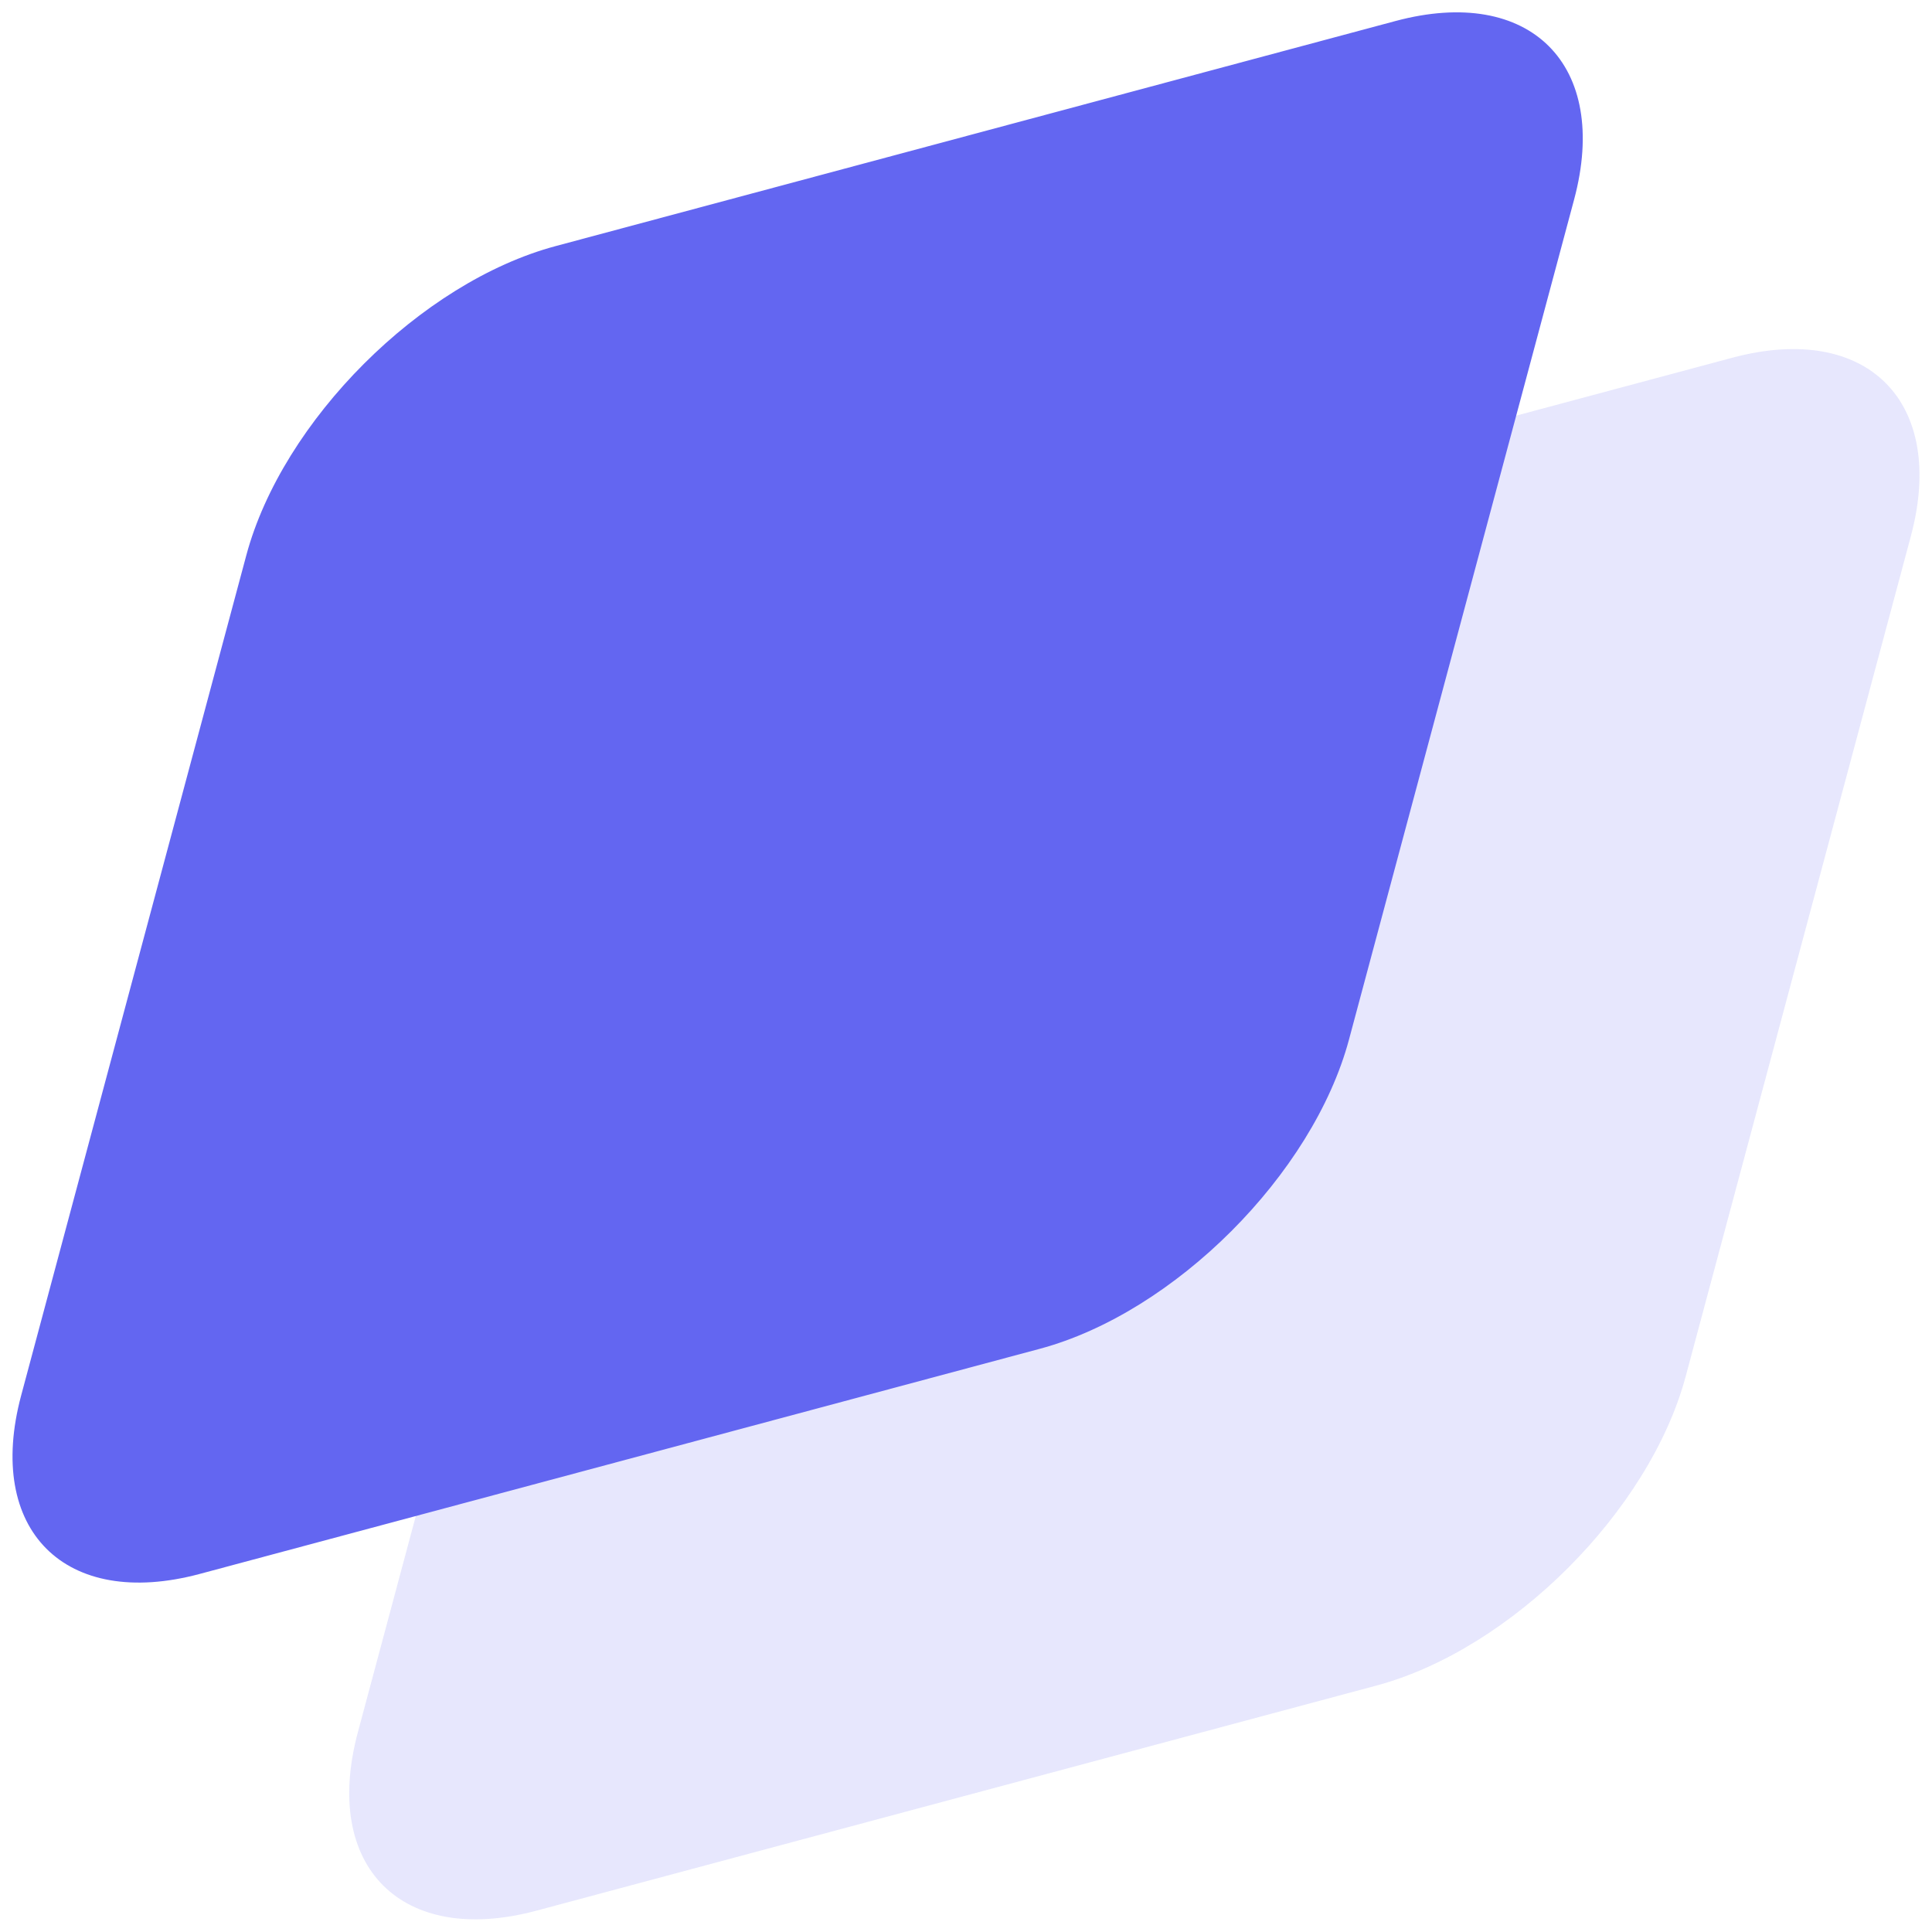
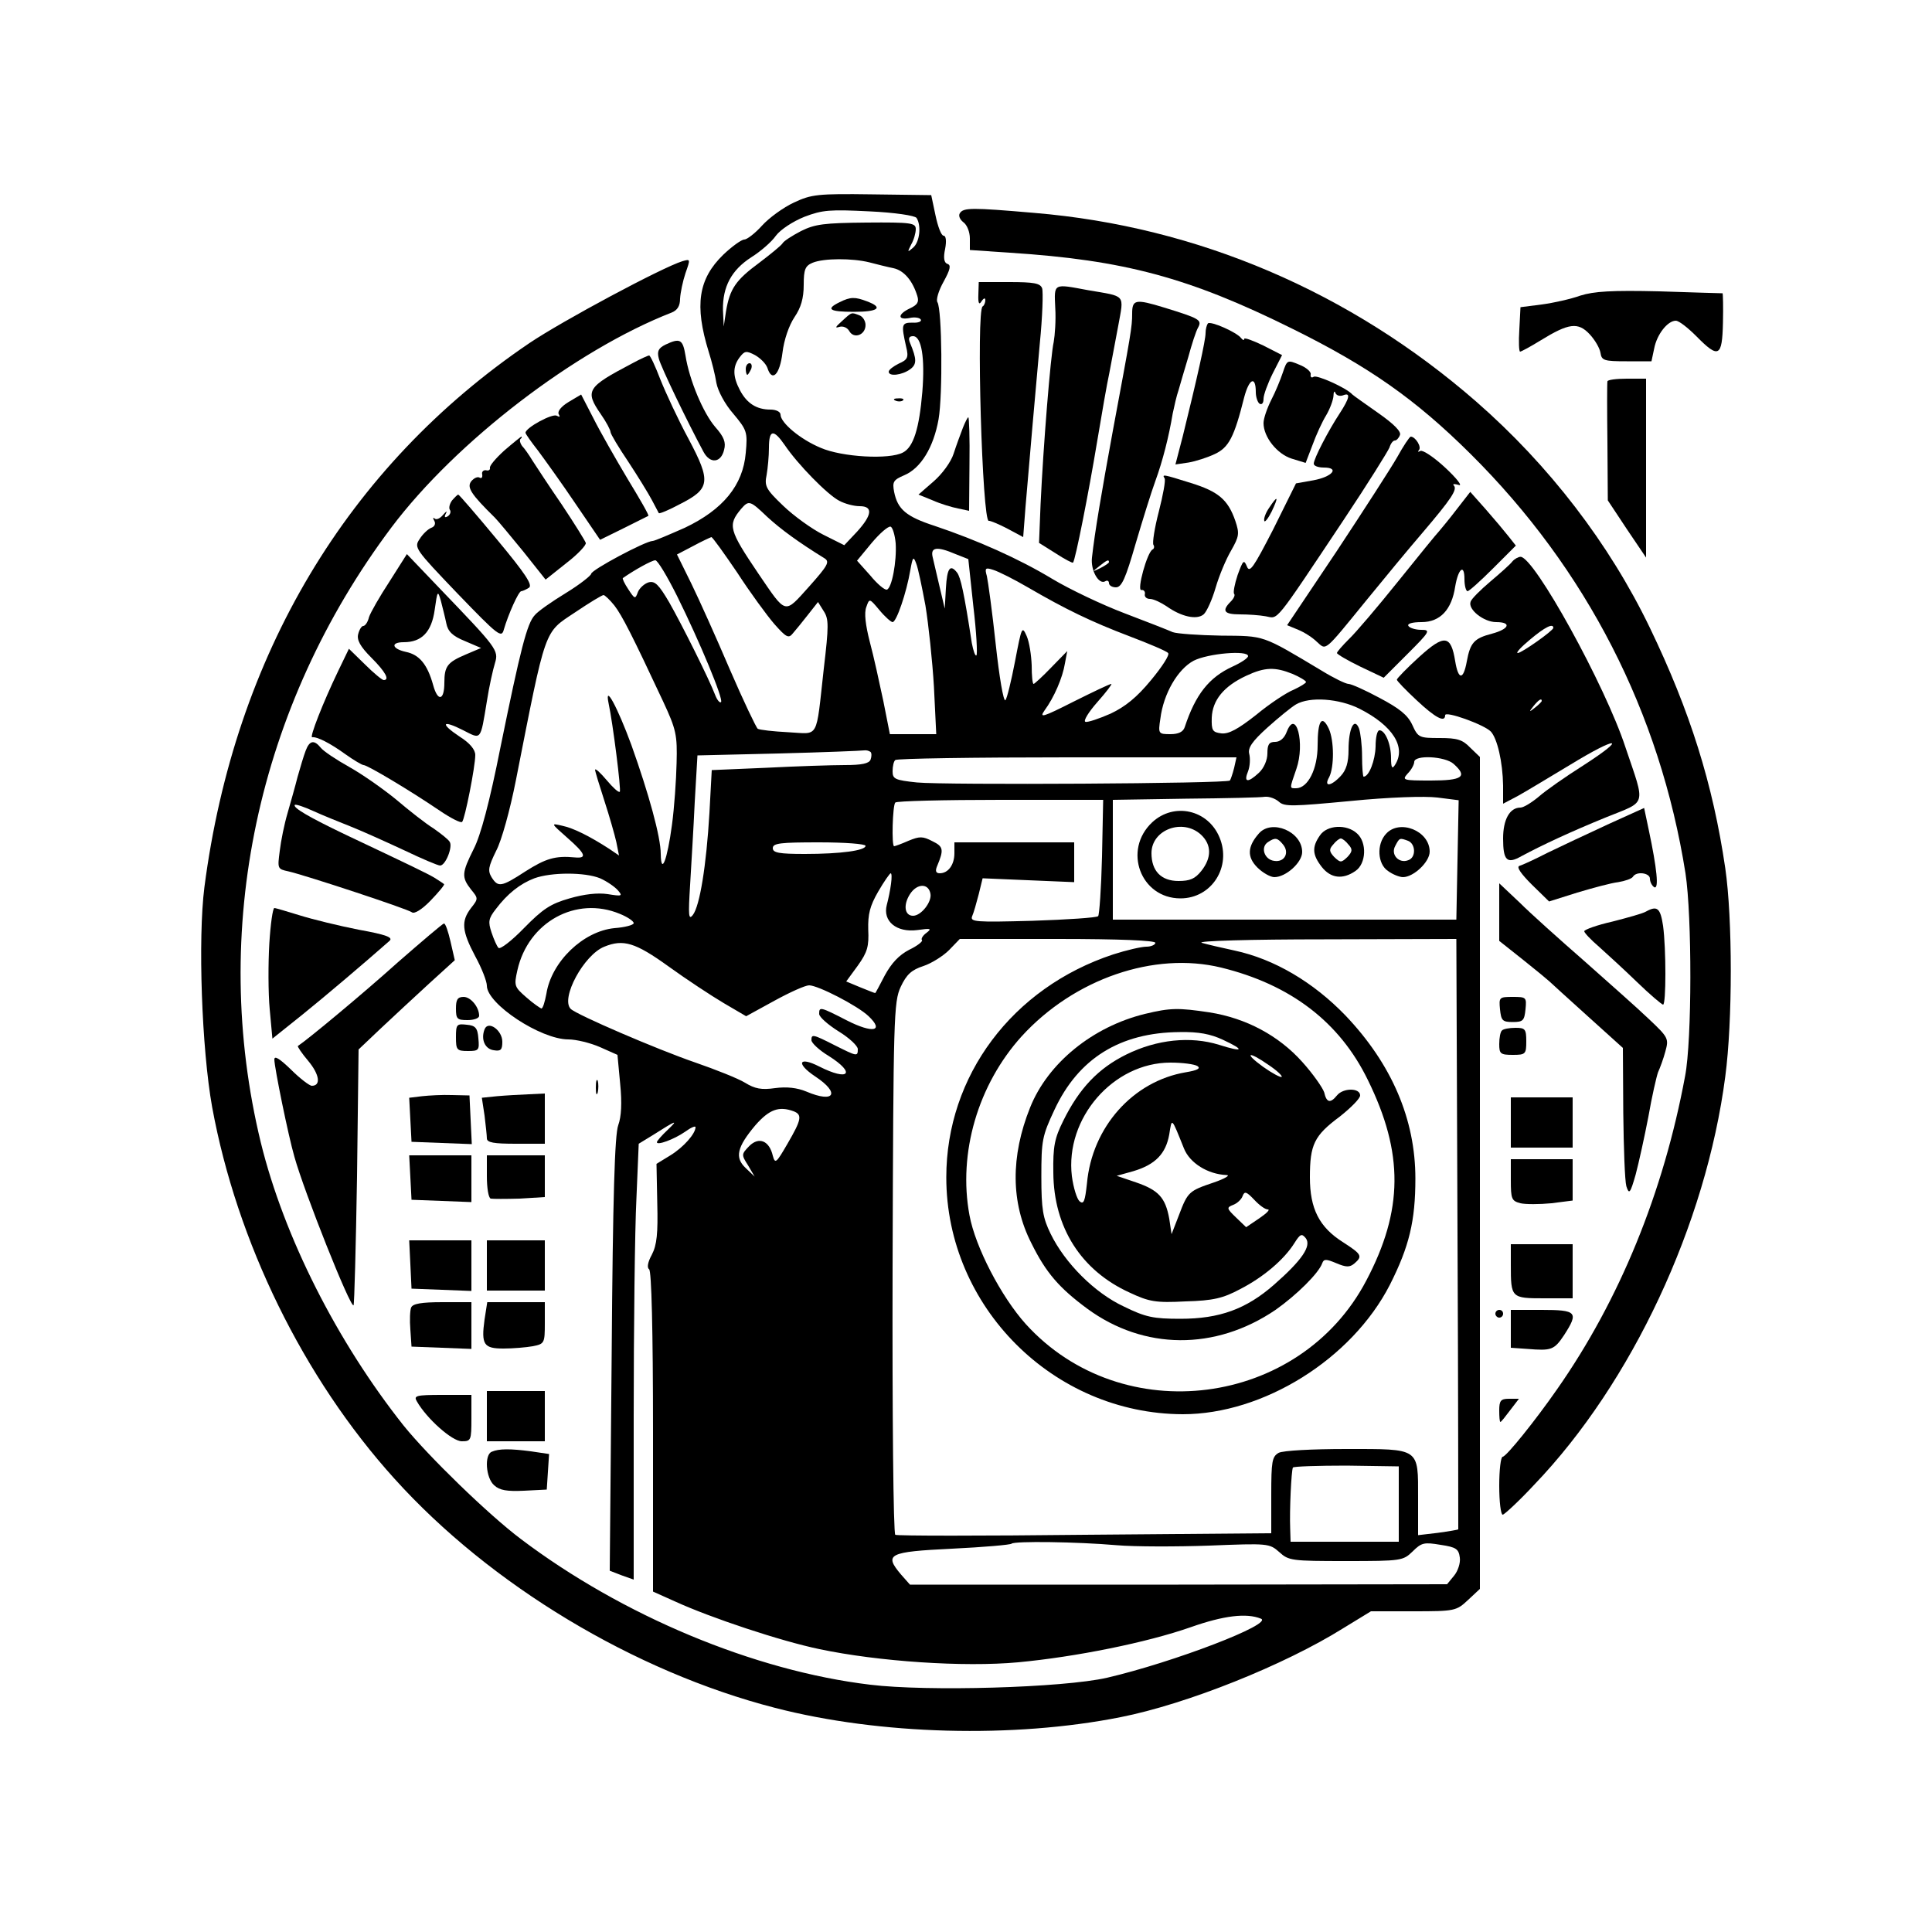
- <svg xmlns="http://www.w3.org/2000/svg" width="100%" height="100%" viewBox="0 0 512 512" fill="none">
-   <path opacity="0.16" d="M154.501 236.43C164.069 200.726 200.769 164.027 236.473 154.458L459.065 94.806C494.768 85.238 515.955 106.425 506.387 142.128L446.735 364.72C437.166 400.424 400.467 437.124 364.763 446.692L142.171 506.344C106.468 515.912 85.281 494.725 94.849 459.022L154.501 236.43Z" fill="#6366F1" />
-   <path d="M65.266 147.192C74.834 111.489 111.534 74.789 147.238 65.221L369.829 5.568C405.533 -4 426.72 17.187 417.152 52.891L357.499 275.482C347.931 311.186 311.231 347.886 275.528 357.454L52.936 417.106C17.232 426.674 -3.954 405.488 5.614 369.784L65.266 147.192Z" fill="#6366F1" />
+ <svg xmlns="http://www.w3.org/2000/svg" version="1.0" width="500pt" height="500pt" viewBox="0 0 500 500" preserveAspectRatio="xMidYMid meet">
+   <g transform="translate(0,500) scale(0.1,-0.1)" fill="#000000" stroke="none">
+     <path d="M2055 4476 c-28 -13 -65 -40 -83 -60 -18 -20 -39 -36 -46 -36 -7 0 -32 -18 -54 -39 -65 -63 -75 -131 -38 -251 8 -25 17 -61 20 -81 4 -21 22 -55 44 -80 35 -42 37 -47 32 -101 -7 -84 -59 -147 -158 -194 -41 -18 -78 -34 -83 -34 -18 0 -159 -75 -159 -85 -1 -5 -30 -28 -66 -50 -36 -22 -72 -47 -80 -57 -20 -21 -37 -88 -89 -343 -28 -141 -51 -227 -69 -262 -31 -62 -32 -73 -7 -105 19 -23 19 -24 0 -48 -26 -34 -24 -59 11 -125 17 -31 30 -65 30 -76 0 -47 139 -139 211 -139 20 0 57 -9 82 -20 l45 -20 7 -75 c5 -50 3 -85 -5 -107 -9 -24 -14 -183 -17 -593 l-5 -560 31 -12 31 -11 0 421 c0 232 3 486 7 564 l6 143 36 22 c63 40 67 41 39 14 -16 -15 -28 -29 -28 -32 0 -9 44 7 73 27 15 11 27 16 27 12 0 -17 -31 -52 -65 -73 l-36 -22 2 -102 c2 -78 -1 -108 -14 -133 -11 -20 -13 -34 -7 -38 6 -4 10 -156 10 -420 l0 -414 58 -26 c92 -42 272 -102 373 -123 152 -32 373 -47 514 -34 149 14 333 51 447 91 85 30 144 37 181 22 35 -13 -226 -113 -398 -153 -114 -26 -466 -36 -613 -18 -301 36 -642 179 -904 377 -85 64 -239 214 -303 293 -173 218 -310 489 -370 733 -133 548 -10 1128 338 1592 167 222 476 459 725 556 15 6 22 17 22 36 1 16 7 45 14 66 13 37 13 37 -8 31 -52 -16 -310 -154 -396 -212 -471 -319 -763 -808 -841 -1408 -17 -133 -7 -419 20 -569 64 -349 236 -701 472 -962 248 -275 620 -499 985 -593 271 -70 617 -79 894 -24 172 34 424 135 576 230 l72 44 110 0 c107 0 111 1 141 29 l31 29 0 1076 0 1077 -25 24 c-20 21 -34 25 -79 25 -53 0 -56 1 -71 34 -12 26 -34 43 -85 70 -37 20 -73 36 -80 36 -7 0 -38 15 -69 34 -157 94 -147 90 -261 91 -58 1 -114 5 -125 9 -11 5 -67 27 -125 49 -58 22 -142 62 -187 89 -86 52 -194 100 -304 137 -74 24 -96 43 -105 88 -5 26 -2 31 26 43 43 18 76 72 89 145 11 63 9 284 -3 303 -4 6 3 30 16 53 17 31 20 43 10 46 -9 3 -11 16 -6 39 4 21 2 34 -4 34 -6 0 -15 24 -21 53 l-11 52 -153 2 c-141 2 -157 0 -202 -21z m317 -40 c13 -20 8 -63 -9 -77 -15 -13 -15 -12 -5 8 7 12 12 30 12 40 0 16 -11 18 -128 17 -109 -1 -133 -4 -169 -22 -23 -12 -45 -26 -48 -32 -4 -6 -31 -28 -60 -50 -61 -45 -76 -67 -86 -125 l-6 -40 -2 43 c-1 60 22 103 73 136 24 15 53 40 64 56 12 16 44 37 74 49 47 18 67 19 168 14 66 -3 118 -11 122 -17z m-122 -115 c19 -5 47 -12 62 -15 28 -6 50 -33 62 -72 5 -16 0 -23 -19 -32 -32 -15 -33 -31 -1 -25 13 3 26 1 29 -4 3 -5 -7 -9 -21 -8 -29 0 -30 -4 -17 -62 7 -28 4 -34 -19 -44 -14 -7 -26 -16 -26 -21 0 -13 34 -9 55 6 18 13 18 26 0 69 -5 12 -2 17 8 17 22 0 31 -56 24 -144 -8 -95 -23 -143 -50 -157 -35 -19 -158 -12 -213 12 -53 22 -104 65 -104 86 0 7 -11 13 -26 13 -36 0 -61 16 -79 50 -19 36 -19 61 -1 85 13 17 17 18 40 6 14 -8 28 -22 32 -33 12 -38 32 -18 39 39 4 34 17 71 31 92 17 25 24 49 24 84 0 40 4 49 23 57 29 12 103 12 147 1z m-219 -473 c33 -49 110 -128 141 -144 15 -8 38 -14 53 -14 35 0 32 -23 -7 -66 l-33 -35 -54 27 c-30 15 -77 49 -104 75 -45 43 -49 51 -43 80 3 17 6 49 6 70 0 48 12 49 41 7z m-45 -186 c35 -32 80 -65 148 -107 14 -9 8 -19 -40 -73 -65 -72 -58 -74 -131 33 -77 114 -80 126 -45 168 20 23 23 22 68 -21z m332 -68 c3 -47 -10 -117 -23 -120 -6 -1 -25 15 -43 37 l-34 38 38 46 c21 25 43 44 49 42 5 -2 11 -21 13 -43z m-410 -76 c33 -51 77 -111 96 -133 31 -35 37 -38 48 -24 7 8 25 30 39 48 l26 33 15 -24 c13 -20 13 -38 0 -148 -21 -188 -11 -169 -92 -165 -39 2 -74 6 -79 9 -4 3 -37 72 -72 153 -35 82 -80 182 -100 223 l-37 75 42 22 c22 12 44 22 47 23 3 0 33 -42 67 -92z m565 48 l33 -13 13 -122 c8 -67 11 -124 8 -127 -3 -3 -8 11 -12 32 -20 131 -29 170 -38 182 -18 23 -26 12 -29 -40 l-3 -53 -13 55 c-7 30 -15 65 -18 77 -7 27 10 30 59 9z m-78 -133 c8 -49 18 -143 22 -210 l6 -123 -60 0 -60 0 -17 86 c-10 47 -25 116 -35 153 -11 43 -15 75 -9 90 8 23 8 23 34 -8 14 -17 30 -31 34 -31 10 0 36 76 46 135 6 34 8 36 15 17 5 -12 15 -61 24 -109z m-643 25 c59 -119 121 -268 114 -275 -3 -3 -10 5 -15 18 -16 42 -86 182 -119 240 -27 46 -37 56 -53 52 -11 -3 -24 -15 -28 -25 -7 -19 -8 -19 -25 7 -10 15 -16 28 -14 29 30 21 75 46 84 46 6 0 31 -42 56 -92z m908 22 c98 -57 164 -89 264 -127 50 -19 95 -38 99 -43 5 -4 -15 -35 -44 -70 -37 -45 -67 -69 -105 -87 -30 -13 -59 -23 -65 -21 -6 2 8 25 31 51 23 26 39 47 36 47 -4 0 -48 -21 -98 -46 -79 -40 -89 -43 -75 -23 25 34 47 85 53 122 l6 32 -41 -42 c-23 -24 -44 -43 -46 -43 -3 0 -5 21 -5 48 -1 26 -6 60 -13 76 -12 27 -13 24 -30 -65 -10 -52 -21 -97 -25 -101 -5 -5 -16 61 -25 144 -9 84 -20 164 -23 177 -6 21 -4 23 17 16 13 -4 53 -24 89 -45z m-1070 -47 c20 -26 46 -77 126 -248 34 -73 37 -87 35 -160 -1 -44 -6 -116 -12 -160 -12 -90 -28 -132 -29 -75 0 44 -31 156 -76 282 -36 98 -70 161 -59 108 11 -51 33 -225 29 -229 -3 -3 -18 11 -34 30 -16 19 -29 31 -30 27 0 -4 11 -40 24 -80 13 -40 27 -89 31 -107 l7 -35 -25 17 c-51 33 -93 54 -122 60 -30 7 -30 7 13 -31 48 -42 52 -54 20 -51 -51 5 -76 -3 -128 -36 -63 -41 -71 -42 -88 -15 -10 17 -8 27 12 68 14 26 36 106 51 182 79 401 72 381 153 435 37 25 70 45 74 45 3 0 16 -12 28 -27z m1640 -131 c0 -5 -18 -17 -40 -27 -61 -28 -96 -72 -124 -157 -4 -12 -16 -18 -37 -18 -31 0 -32 1 -26 40 8 65 45 128 86 150 37 19 141 28 141 12z m115 -46 c19 -8 35 -18 35 -21 0 -3 -15 -12 -32 -20 -18 -7 -62 -36 -97 -65 -47 -37 -71 -50 -90 -48 -23 3 -26 7 -25 41 2 45 31 81 89 108 49 23 75 23 120 5z m173 -90 c87 -44 122 -100 92 -146 -7 -11 -10 -7 -10 18 0 36 -15 72 -30 72 -6 0 -10 -19 -10 -42 -1 -36 -17 -78 -31 -78 -2 0 -4 24 -4 53 0 28 -4 61 -8 72 -12 30 -27 0 -27 -56 0 -32 -6 -52 -20 -67 -26 -28 -45 -29 -30 -3 13 26 13 94 -1 125 -18 38 -29 21 -29 -43 0 -61 -25 -111 -56 -111 -17 0 -17 -2 1 50 23 66 -1 158 -25 96 -6 -16 -17 -26 -30 -26 -16 0 -20 -7 -20 -30 0 -17 -9 -38 -22 -50 -29 -27 -40 -25 -28 4 5 13 6 33 3 45 -4 15 7 32 47 68 29 26 62 53 74 60 36 21 112 15 164 -11z m-1265 -112 c3 -3 3 -12 0 -20 -4 -10 -23 -14 -67 -14 -33 0 -125 -3 -203 -7 l-141 -6 -6 -111 c-8 -136 -25 -241 -43 -264 -11 -14 -12 -2 -7 78 3 52 9 149 12 215 l7 120 210 5 c116 3 215 7 221 8 6 1 13 -1 17 -4z m941 -41 c-4 -16 -9 -30 -11 -33 -7 -8 -739 -12 -810 -5 -57 6 -63 9 -63 29 0 13 3 26 7 29 3 4 204 7 445 7 l438 0 -6 -27z m568 10 c37 -33 23 -43 -59 -43 -73 0 -75 1 -60 18 10 10 17 24 17 30 0 19 80 15 102 -5z m-452 -98 c14 -13 36 -12 185 2 100 10 193 13 225 9 l55 -7 -3 -154 -3 -155 -444 0 -445 0 0 155 0 155 188 3 c103 1 196 3 206 5 11 1 27 -5 36 -13z m-458 -142 c-2 -82 -7 -151 -10 -154 -4 -4 -80 -9 -170 -12 -148 -4 -162 -3 -156 12 4 9 11 34 17 57 l10 41 118 -5 119 -5 0 52 0 51 -155 0 -155 0 0 -28 c0 -30 -16 -52 -38 -52 -10 0 -12 6 -7 18 18 43 17 51 -12 65 -25 13 -33 13 -62 1 -18 -8 -35 -14 -37 -14 -7 0 -4 106 3 113 3 4 126 7 272 7 l266 0 -3 -147z m-612 28 c0 -12 -63 -21 -157 -21 -67 0 -83 3 -83 15 0 13 20 15 120 15 66 0 120 -4 120 -9z m-687 -84 c18 -8 38 -22 46 -31 13 -15 11 -16 -26 -10 -26 4 -61 0 -99 -11 -49 -14 -69 -27 -118 -77 -32 -33 -62 -56 -66 -51 -4 4 -12 22 -18 40 -9 27 -8 36 11 60 30 40 63 66 100 80 44 16 131 16 170 0z m753 -14 c-2 -16 -7 -40 -11 -55 -11 -42 25 -72 79 -65 35 5 38 4 24 -7 -10 -7 -15 -16 -12 -19 3 -3 -12 -15 -33 -25 -27 -14 -46 -35 -63 -66 -13 -25 -24 -46 -25 -46 -2 0 -19 7 -39 15 l-36 15 30 41 c25 35 29 50 27 93 -1 40 4 61 26 99 15 26 30 47 32 47 3 0 3 -12 1 -27z m102 -26 c4 -21 -24 -57 -45 -57 -22 0 -26 28 -8 56 18 28 48 29 53 1z m-804 -52 c20 -8 36 -19 36 -24 0 -5 -23 -11 -50 -13 -81 -8 -163 -87 -176 -170 -4 -21 -9 -38 -13 -38 -3 1 -21 13 -39 29 -31 27 -32 30 -23 70 28 125 152 193 265 146z m1386 -75 c0 -5 -11 -10 -23 -10 -13 0 -52 -9 -86 -20 -261 -86 -432 -314 -432 -577 0 -335 277 -612 612 -613 208 0 437 142 536 335 50 99 66 165 66 275 0 153 -61 296 -181 422 -83 86 -184 146 -287 168 -33 7 -71 16 -85 20 -14 5 128 9 317 9 l342 1 3 -762 c2 -420 2 -764 2 -766 -1 -1 -24 -5 -53 -9 l-51 -6 0 96 c0 131 6 127 -186 127 -88 0 -164 -4 -175 -10 -17 -10 -19 -22 -19 -109 l0 -99 -482 -4 c-266 -3 -487 -3 -491 0 -5 2 -8 313 -7 691 2 651 3 688 21 727 15 32 28 44 59 54 21 7 51 26 66 41 l28 29 253 0 c162 0 253 -4 253 -10z m-1260 -61 c47 -34 111 -76 143 -95 l58 -34 73 40 c40 22 80 40 90 40 23 0 126 -53 154 -80 41 -39 11 -45 -56 -11 -70 36 -72 36 -72 17 0 -8 23 -28 50 -45 28 -17 50 -38 50 -46 0 -20 -2 -19 -60 10 -57 29 -60 29 -60 13 0 -7 20 -26 45 -41 71 -45 52 -66 -25 -27 -53 27 -61 8 -10 -26 65 -43 50 -70 -23 -39 -24 10 -51 13 -81 9 -35 -5 -52 -2 -78 14 -18 11 -76 34 -128 52 -99 34 -308 124 -323 139 -27 27 34 140 87 161 49 20 80 11 166 -51z m1430 -3 c180 -44 307 -141 380 -291 93 -189 92 -337 -4 -519 -172 -328 -632 -387 -881 -113 -64 71 -131 200 -146 282 -30 161 22 338 135 463 136 149 343 220 516 178z m-1106 -372 c23 -9 20 -22 -16 -84 -29 -50 -32 -53 -38 -31 -9 39 -36 50 -61 25 -20 -21 -21 -22 -3 -50 l17 -29 -23 22 c-29 27 -23 54 25 111 36 41 61 50 99 36z m1566 -1016 l0 -98 -140 0 -140 0 -1 33 c-2 50 3 151 7 159 2 3 65 5 139 5 l135 -2 0 -97z m-730 -107 c47 -4 155 -4 240 -1 152 6 155 6 181 -17 24 -22 32 -23 173 -23 144 0 147 1 172 25 23 23 30 24 72 17 41 -6 47 -11 50 -33 2 -14 -5 -35 -15 -47 l-18 -22 -695 -1 -695 0 -23 26 c-45 53 -33 59 132 67 82 4 151 10 154 13 7 7 169 5 272 -4z" />
+     <path d="M2173 4218 c-37 -18 -27 -25 37 -25 63 0 77 11 34 27 -31 12 -43 12 -71 -2z" />
+     <path d="M2179 4169 c-17 -15 -19 -19 -7 -15 10 3 21 -2 26 -11 12 -21 42 -10 42 16 0 10 -7 22 -16 25 -21 8 -19 9 -45 -15z" />
+     <path d="M1930 4045 c0 -8 2 -15 4 -15 2 0 6 7 10 15 3 8 1 15 -4 15 -6 0 -10 -7 -10 -15z" />
+     <path d="M2318 3963 c7 -3 16 -2 19 1 4 3 -2 6 -13 5 -11 0 -14 -3 -6 -6z" />
+     <path d="M2982 2872 c-77 -72 -30 -197 73 -197 81 0 133 82 101 158 -30 72 -118 91 -174 39z m126 -32 c28 -26 28 -60 1 -94 -16 -20 -29 -26 -59 -26 -45 0 -70 26 -70 72 0 61 81 91 128 48z" />
+     <path d="M3258 2843 c-30 -34 -31 -61 -4 -88 14 -14 34 -25 44 -25 30 0 72 38 72 65 0 53 -79 86 -112 48z m62 -28 c18 -21 5 -47 -22 -43 -26 3 -37 36 -16 49 18 12 24 11 38 -6z" />
+     <path d="M3416 2838 c-21 -30 -20 -50 5 -82 23 -29 54 -33 87 -10 28 19 30 74 4 97 -27 25 -78 22 -96 -5z m74 -24 c11 -12 10 -18 -3 -32 -16 -15 -18 -15 -34 0 -13 14 -14 20 -3 32 7 9 16 16 20 16 4 0 13 -7 20 -16z" />
+     <path d="M3587 2842 c-25 -27 -22 -78 5 -96 12 -9 30 -16 39 -16 27 0 69 39 69 66 0 54 -78 85 -113 46z m57 -18 c20 -8 21 -43 1 -50 -24 -10 -47 14 -34 37 11 21 11 21 33 13z" />
+     <path d="M2963 2376 c-135 -33 -251 -127 -297 -242 -51 -127 -50 -247 3 -351 38 -77 72 -116 145 -170 146 -107 331 -109 487 -3 54 38 112 95 121 121 4 11 10 11 36 0 26 -11 35 -11 47 -1 22 19 19 24 -29 55 -62 39 -86 87 -86 168 0 85 11 108 77 157 29 23 53 47 53 55 0 20 -44 20 -60 0 -17 -21 -27 -19 -33 8 -4 12 -29 48 -57 79 -61 68 -145 113 -240 128 -80 12 -101 12 -167 -4z m202 -67 c58 -27 53 -33 -10 -13 -74 23 -161 14 -240 -25 -73 -36 -122 -88 -163 -171 -23 -46 -27 -67 -26 -135 1 -142 72 -253 197 -310 51 -24 68 -27 145 -23 72 2 97 8 142 32 60 31 113 76 140 119 15 24 19 25 29 13 16 -20 -9 -57 -82 -121 -72 -63 -141 -88 -242 -88 -70 0 -90 4 -147 32 -75 35 -152 112 -189 188 -20 41 -24 63 -24 148 0 93 2 105 34 173 62 133 170 200 324 201 49 1 80 -5 112 -20z m118 -65 c21 -14 36 -28 34 -31 -3 -2 -24 9 -48 26 -51 37 -39 42 14 5z m-184 -3 c9 -6 0 -11 -30 -16 -137 -23 -243 -142 -256 -288 -5 -45 -8 -55 -19 -46 -7 6 -16 35 -20 65 -18 150 107 294 255 294 31 0 62 -4 70 -9z m-35 -213 c15 -38 62 -67 110 -69 11 0 -3 -9 -32 -19 -65 -22 -68 -24 -91 -85 l-19 -49 -6 40 c-10 55 -28 74 -86 94 l-50 17 43 12 c57 17 84 45 93 95 7 44 5 46 38 -36z m217 -158 c7 0 -3 -10 -22 -23 l-34 -23 -26 25 c-25 24 -25 26 -7 33 10 4 21 14 24 23 5 13 10 11 30 -10 13 -14 28 -25 35 -25z" />
+     <path d="M2484 4448 c-4 -6 0 -16 9 -23 10 -7 17 -26 17 -42 l0 -30 103 -7 c296 -19 464 -64 732 -197 198 -98 318 -182 461 -324 300 -298 490 -669 556 -1085 17 -111 17 -432 -1 -525 -56 -302 -170 -580 -331 -810 -57 -82 -132 -175 -141 -175 -5 0 -9 -34 -9 -75 0 -41 4 -75 9 -75 4 0 42 35 82 78 252 263 444 673 494 1056 19 143 19 408 0 539 -32 218 -91 406 -195 622 -105 218 -261 421 -450 586 -326 284 -722 453 -1143 488 -162 14 -184 14 -193 -1z" />
+     <path d="M2532 4238 c-1 -23 2 -28 8 -18 6 9 10 10 10 3 0 -6 -3 -14 -7 -16 -17 -11 -1 -559 16 -555 3 1 25 -8 48 -20 l41 -22 6 78 c11 130 25 291 37 423 7 70 9 134 6 143 -5 13 -21 16 -85 16 l-79 0 -1 -32z" />
+     <path d="M2731 4203 c2 -32 -1 -71 -4 -88 -8 -34 -27 -269 -34 -420 l-4 -100 43 -27 c23 -15 44 -26 45 -24 6 6 41 184 62 311 12 72 26 153 32 180 5 28 16 83 23 122 15 83 21 75 -78 92 -91 17 -88 19 -85 -46z" />
+     <path d="M4090 4235 c-25 -9 -70 -19 -100 -23 l-55 -7 -3 -58 c-2 -31 -1 -57 2 -57 3 0 27 13 53 29 73 45 97 48 127 16 14 -15 26 -36 28 -48 3 -20 9 -22 68 -22 l64 0 7 33 c7 37 35 72 56 72 8 0 31 -18 53 -40 58 -59 67 -54 69 35 1 41 0 75 -1 76 -2 0 -75 2 -163 5 -124 3 -170 0 -205 -11z" />
+     <path d="M2930 4188 c0 -34 -3 -51 -50 -303 -29 -158 -47 -264 -54 -328 -4 -33 18 -72 35 -61 5 3 9 0 9 -5 0 -6 8 -11 18 -11 15 0 25 23 51 113 18 61 41 135 51 162 19 52 35 115 45 175 4 19 10 46 15 60 4 14 15 52 25 85 9 33 20 68 26 78 10 19 3 23 -88 51 -75 23 -83 21 -83 -16z m-60 -643 c0 -2 -10 -9 -22 -15 -22 -11 -22 -10 -4 4 21 17 26 19 26 11z" />
+     <path d="M3126 4163 c-3 -4 -6 -15 -6 -25 0 -19 -22 -117 -59 -267 l-19 -73 34 5 c18 3 49 13 68 22 36 17 50 43 76 147 13 49 30 56 30 13 0 -13 5 -27 10 -30 6 -3 10 2 10 13 0 10 11 40 24 66 l24 47 -49 25 c-27 13 -49 21 -49 17 0 -5 -4 -3 -8 2 -11 15 -79 45 -86 38z" />
+     <path d="M1722 4108 c-18 -9 -22 -17 -17 -36 5 -21 74 -164 116 -242 17 -31 45 -28 53 6 5 19 0 33 -23 59 -31 36 -67 121 -77 185 -7 42 -14 46 -52 28z" />
+     <path d="M1635 4059 c-116 -61 -122 -70 -80 -131 14 -20 25 -41 25 -46 0 -5 21 -40 46 -77 25 -38 52 -82 61 -99 9 -17 17 -32 18 -34 2 -2 26 8 54 23 79 40 82 58 23 169 -27 50 -59 119 -73 154 -13 34 -26 62 -29 62 -3 0 -23 -9 -45 -21z" />
+     <path d="M3320 4036 c-6 -18 -19 -50 -30 -71 -11 -22 -20 -48 -20 -60 0 -36 35 -80 73 -92 l36 -11 18 47 c9 25 25 60 35 76 10 17 18 39 19 50 0 11 3 15 5 8 3 -7 12 -9 20 -6 20 8 17 -7 -9 -47 -29 -44 -67 -117 -67 -130 0 -6 12 -10 26 -10 42 0 22 -24 -27 -33 l-45 -8 -59 -119 c-51 -99 -61 -114 -68 -96 -8 19 -10 16 -24 -22 -8 -24 -12 -46 -9 -49 3 -3 -1 -12 -9 -20 -24 -24 -17 -33 24 -33 21 0 51 -2 67 -5 33 -6 19 -24 201 249 62 93 115 178 119 188 3 10 9 18 14 18 4 0 10 6 13 14 4 9 -16 29 -56 57 -34 24 -64 45 -67 48 -15 17 -91 51 -100 46 -6 -4 -9 -1 -8 6 2 6 -11 18 -29 25 -31 13 -32 13 -43 -20z" />
+     <path d="M4160 4013 c-1 -5 -1 -75 0 -158 l1 -150 49 -74 50 -74 0 231 0 232 -50 0 c-27 0 -50 -3 -50 -7z" />
+     <path d="M1472 3960 c-20 -12 -30 -25 -26 -32 4 -7 3 -8 -5 -4 -11 7 -81 -31 -81 -44 0 -3 15 -24 33 -47 17 -23 61 -84 96 -136 l64 -94 61 30 c34 17 62 31 64 32 2 2 -23 45 -54 96 -31 52 -71 122 -88 156 l-32 62 -32 -19z" />
+     <path d="M2492 3893 c-6 -16 -17 -45 -24 -67 -7 -22 -30 -53 -52 -72 l-39 -34 37 -15 c20 -9 50 -18 66 -21 l28 -6 1 121 c1 67 -1 121 -3 121 -2 0 -8 -12 -14 -27z" />
+     <path d="M1305 3834 c-22 -20 -39 -40 -37 -45 1 -5 -4 -8 -10 -6 -7 1 -12 -4 -10 -11 1 -8 -2 -11 -7 -8 -5 3 -14 -1 -21 -9 -13 -16 -1 -34 61 -95 8 -8 41 -48 73 -87 l58 -73 54 43 c30 23 52 47 50 52 -2 6 -30 51 -62 99 -33 48 -67 100 -76 114 -9 15 -21 32 -27 38 -5 7 -7 15 -4 18 4 3 4 6 2 6 -2 -1 -22 -17 -44 -36z" />
+     <path d="M3616 3817 c-16 -28 -87 -138 -157 -244 l-128 -191 29 -12 c15 -6 37 -20 48 -31 25 -22 17 -29 127 106 44 54 110 134 147 177 74 87 91 112 80 122 -3 4 2 4 13 1 11 -4 -4 16 -34 44 -30 28 -59 47 -65 44 -6 -3 -8 -3 -4 2 8 8 -9 35 -21 35 -3 0 -19 -24 -35 -53z" />
+     <path d="M3014 3762 c3 -5 -4 -43 -15 -86 -11 -42 -17 -81 -14 -86 3 -4 2 -10 -2 -12 -14 -6 -42 -108 -29 -105 6 1 10 -4 9 -10 -2 -7 4 -13 13 -13 9 0 28 -9 43 -19 38 -27 78 -36 96 -21 8 7 22 38 31 69 9 31 27 74 40 96 21 37 22 44 11 77 -19 55 -44 76 -115 98 -73 23 -75 23 -68 12z" />
+     <path d="M3770 3682 c-19 -25 -40 -50 -45 -56 -6 -6 -54 -65 -107 -131 -53 -66 -110 -133 -127 -149 -17 -17 -31 -33 -31 -36 0 -3 27 -19 60 -35 l61 -29 62 62 c58 58 60 62 35 62 -15 0 -30 5 -33 10 -4 6 10 10 34 10 48 0 78 32 87 92 8 47 24 60 24 19 0 -17 4 -31 8 -31 4 0 34 27 66 59 l59 59 -19 24 c-11 14 -37 45 -59 70 l-40 45 -35 -45z" />
+     <path d="M1170 3705 c-6 -8 -9 -19 -6 -24 4 -5 1 -13 -5 -17 -8 -5 -10 -2 -5 7 4 8 1 6 -7 -3 -8 -10 -18 -14 -22 -10 -5 4 -5 1 -1 -6 4 -7 1 -15 -8 -18 -8 -3 -22 -16 -30 -29 -15 -22 -12 -26 98 -141 106 -110 114 -116 120 -93 11 38 38 99 45 99 3 0 12 4 20 9 10 7 -9 36 -83 125 -53 64 -98 116 -100 116 -2 0 -9 -7 -16 -15z" />
+     <path d="M3284 3685 c-9 -13 -14 -28 -12 -33 1 -5 10 6 19 24 19 40 16 44 -7 9z" />
+     <path d="M1008 3495 c-25 -38 -49 -80 -53 -92 -3 -13 -10 -23 -15 -23 -4 0 -10 -9 -13 -21 -4 -15 5 -32 34 -61 37 -37 48 -58 32 -58 -4 0 -26 18 -49 41 l-41 40 -28 -58 c-39 -81 -75 -173 -67 -171 12 2 46 -15 86 -44 21 -15 43 -28 47 -28 10 0 122 -67 197 -118 28 -19 55 -33 58 -29 7 7 34 143 34 173 0 14 -14 31 -41 48 -51 34 -45 44 10 16 47 -24 44 -28 61 75 6 39 16 83 21 99 10 33 5 39 -141 191 l-87 91 -45 -71z m147 -108 c4 -21 16 -33 48 -46 l42 -18 -40 -17 c-47 -20 -55 -30 -55 -73 0 -46 -17 -50 -29 -6 -15 54 -36 79 -71 86 -36 8 -40 25 -5 25 46 0 72 26 80 84 7 50 8 51 16 23 4 -16 11 -43 14 -58z" />
+     <path d="M3914 3547 c-5 -7 -31 -30 -57 -52 -26 -22 -49 -45 -51 -52 -8 -20 34 -53 66 -53 41 0 34 -18 -11 -30 -46 -12 -56 -23 -65 -72 -9 -49 -22 -48 -30 1 -11 68 -28 70 -93 11 -32 -29 -58 -56 -58 -59 0 -3 23 -27 51 -53 49 -46 74 -59 74 -39 0 12 100 -24 118 -42 17 -18 31 -79 32 -140 l0 -47 38 20 c20 11 81 48 136 81 121 74 151 74 35 -1 -46 -29 -99 -66 -117 -82 -18 -15 -39 -28 -47 -28 -28 0 -45 -31 -45 -80 0 -57 10 -67 47 -46 54 29 129 64 220 101 106 43 102 26 50 180 -52 160 -237 495 -272 494 -5 0 -15 -5 -21 -12z m106 -172 c0 -7 -82 -65 -92 -65 -6 0 9 16 32 35 38 32 60 43 60 30z m-30 -189 c0 -2 -8 -10 -17 -17 -16 -13 -17 -12 -4 4 13 16 21 21 21 13z" />
+     <path d="M791 3057 c-5 -13 -14 -43 -21 -68 -6 -24 -18 -66 -26 -94 -8 -27 -17 -71 -20 -97 -6 -46 -6 -47 22 -53 44 -10 308 -97 320 -106 6 -5 26 7 49 31 21 22 37 41 34 42 -2 2 -13 9 -24 16 -20 12 -62 32 -231 112 -94 45 -137 70 -131 77 3 2 24 -5 48 -16 24 -11 69 -29 99 -41 30 -12 92 -40 137 -61 44 -21 86 -39 92 -39 14 0 33 48 25 61 -3 6 -22 21 -42 35 -21 13 -64 47 -97 75 -33 27 -87 65 -121 84 -34 19 -67 41 -74 50 -17 21 -29 19 -39 -8z" />
+     <path d="M4160 2866 c-52 -24 -122 -57 -155 -73 -33 -17 -66 -32 -73 -34 -8 -3 5 -21 32 -48 l45 -44 73 23 c40 12 88 25 106 27 18 3 35 9 38 14 9 15 44 10 44 -5 0 -8 5 -18 11 -22 13 -7 7 49 -14 148 l-12 57 -95 -43z" />
+     <path d="M3880 2640 l0 -75 63 -50 c34 -27 64 -52 67 -55 3 -3 47 -43 98 -89 l92 -83 1 -167 c1 -91 4 -177 8 -191 7 -22 10 -19 24 30 8 30 23 98 33 150 9 52 21 104 25 115 5 11 14 35 19 54 9 33 8 36 -43 84 -28 27 -104 94 -167 150 -63 55 -139 123 -167 151 l-53 50 0 -74z" />
+     <path d="M697 2558 c-3 -51 -3 -127 1 -170 l7 -76 75 60 c62 50 161 134 228 193 10 9 -8 16 -80 29 -51 10 -120 27 -152 37 -33 10 -62 19 -66 19 -4 0 -10 -42 -13 -92z" />
+     <path d="M4260 2641 c-8 -5 -48 -16 -87 -26 -40 -9 -73 -21 -73 -25 0 -4 17 -22 38 -40 20 -18 65 -59 98 -91 34 -33 65 -59 68 -59 8 0 8 145 0 204 -7 46 -15 53 -44 37z" />
+     <path d="M1029 2509 c-89 -80 -231 -198 -258 -216 -2 -1 10 -19 27 -39 29 -35 33 -64 9 -64 -6 0 -31 19 -54 42 -29 28 -43 37 -43 26 0 -20 36 -197 52 -252 25 -90 145 -392 153 -384 2 2 6 152 9 333 l4 329 59 56 c32 30 88 82 124 115 l66 60 -11 48 c-6 26 -13 47 -17 47 -3 0 -57 -46 -120 -101z" />
+     <path d="M1180 2390 c0 -27 3 -30 30 -30 17 0 30 5 30 11 0 23 -22 49 -40 49 -16 0 -20 -7 -20 -30z" />
+     <path d="M3882 2388 c3 -29 6 -33 33 -33 27 0 30 4 33 33 3 31 2 32 -33 32 -35 0 -36 -1 -33 -32z" />
+     <path d="M1180 2316 c0 -33 2 -36 31 -36 28 0 30 2 27 33 -2 27 -8 33 -30 35 -26 3 -28 1 -28 -32z" />
+     <path d="M1254 2336 c-10 -26 1 -51 24 -54 18 -3 22 1 22 22 0 30 -37 56 -46 32z" />
+     <path d="M3887 2333 c-4 -3 -7 -19 -7 -35 0 -25 3 -28 35 -28 33 0 35 2 35 35 0 32 -3 35 -28 35 -16 0 -32 -3 -35 -7z" />
+     <path d="M1542 2185 c0 -16 2 -22 5 -12 2 9 2 23 0 30 -3 6 -5 -1 -5 -18z" />
+     <path d="M1092 2163 l-33 -4 3 -57 3 -57 78 -3 78 -3 -3 63 -3 63 -45 1 c-25 1 -60 -1 -78 -3z" />
+     <path d="M1286 2163 l-39 -4 7 -46 c3 -25 6 -52 6 -59 0 -11 18 -14 75 -14 l75 0 0 65 0 65 -42 -2 c-24 -1 -60 -3 -82 -5z" />
+     <path d="M3910 2095 l0 -65 80 0 80 0 0 65 0 65 -80 0 -80 0 0 -65z" />
+     <path d="M1062 1953 l3 -58 78 -3 77 -3 0 61 0 60 -80 0 -81 0 3 -57z" />
+     <path d="M1260 1956 c0 -30 4 -56 10 -58 5 -1 39 -1 75 0 l65 4 0 54 0 54 -75 0 -75 0 0 -54z" />
+     <path d="M3910 1946 c0 -49 2 -54 25 -60 13 -3 49 -3 80 0 l55 7 0 53 0 54 -80 0 -80 0 0 -54z" />
+     <path d="M1062 1728 l3 -63 78 -3 77 -3 0 66 0 65 -80 0 -81 0 3 -62z" />
+     <path d="M1260 1725 l0 -65 75 0 75 0 0 65 0 65 -75 0 -75 0 0 -65z" />
+     <path d="M3910 1726 c0 -85 1 -86 86 -86 l74 0 0 70 0 70 -80 0 -80 0 0 -54z" />
+     <path d="M1064 1616 c-3 -7 -4 -33 -2 -57 l3 -44 78 -3 77 -3 0 61 0 60 -75 0 c-55 0 -77 -4 -81 -14z" />
+     <path d="M1254 1585 c-9 -65 -2 -75 49 -75 25 0 59 3 76 6 30 6 31 8 31 60 l0 54 -74 0 -75 0 -7 -45z" />
+     <path d="M3870 1600 c0 -5 5 -10 10 -10 6 0 10 5 10 10 0 6 -4 10 -10 10 -5 0 -10 -4 -10 -10z" />
+     <path d="M3910 1561 l0 -49 43 -3 c62 -5 69 -3 95 36 38 59 33 65 -58 65 l-80 0 0 -49z" />
+     <path d="M1260 1335 l0 -65 75 0 75 0 0 65 0 65 -75 0 -75 0 0 -65z" />
+     <path d="M1079 1373 c25 -44 91 -103 116 -103 24 0 25 2 25 60 l0 60 -75 0 c-69 0 -75 -2 -66 -17z" />
+     <path d="M3880 1350 c0 -16 1 -30 3 -30 2 0 13 14 25 30 l23 30 -26 0 c-21 0 -25 -5 -25 -30z" />
+     <path d="M1273 1243 c-20 -7 -16 -68 6 -87 14 -13 33 -16 77 -14 l59 3 3 46 3 46 -47 7 c-53 7 -83 7 -101 -1z" />
+   </g>
</svg>
